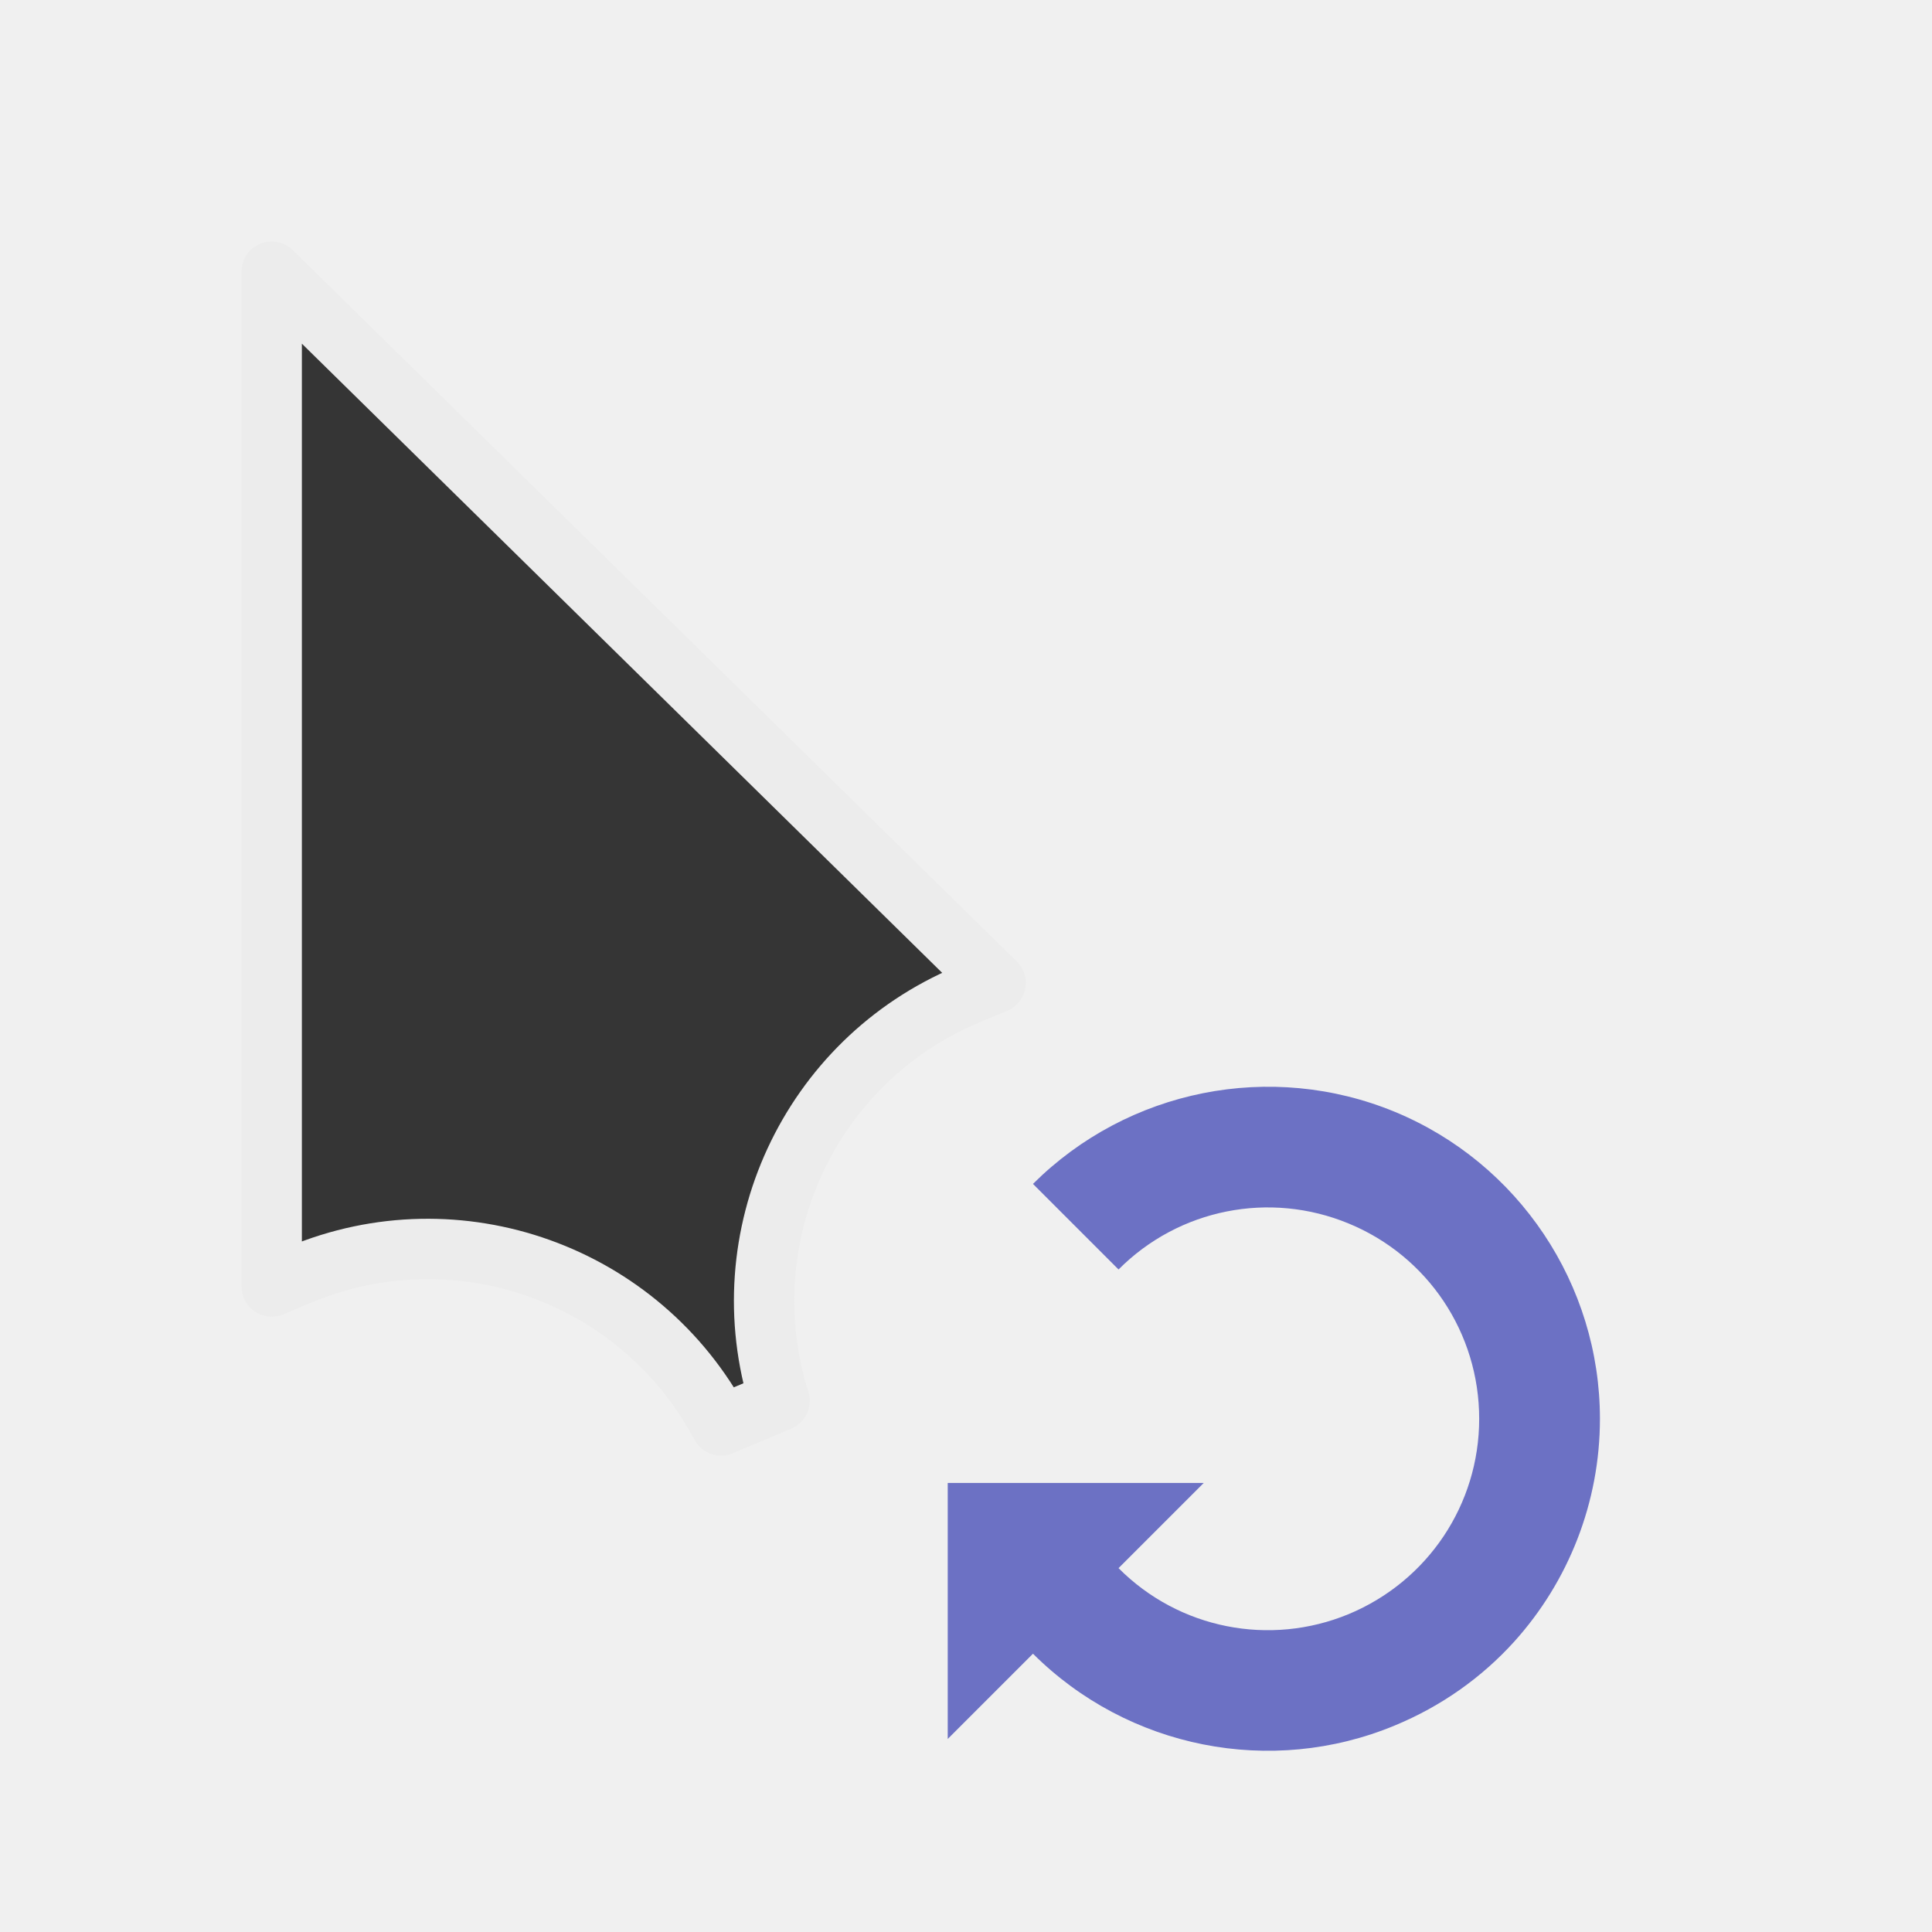
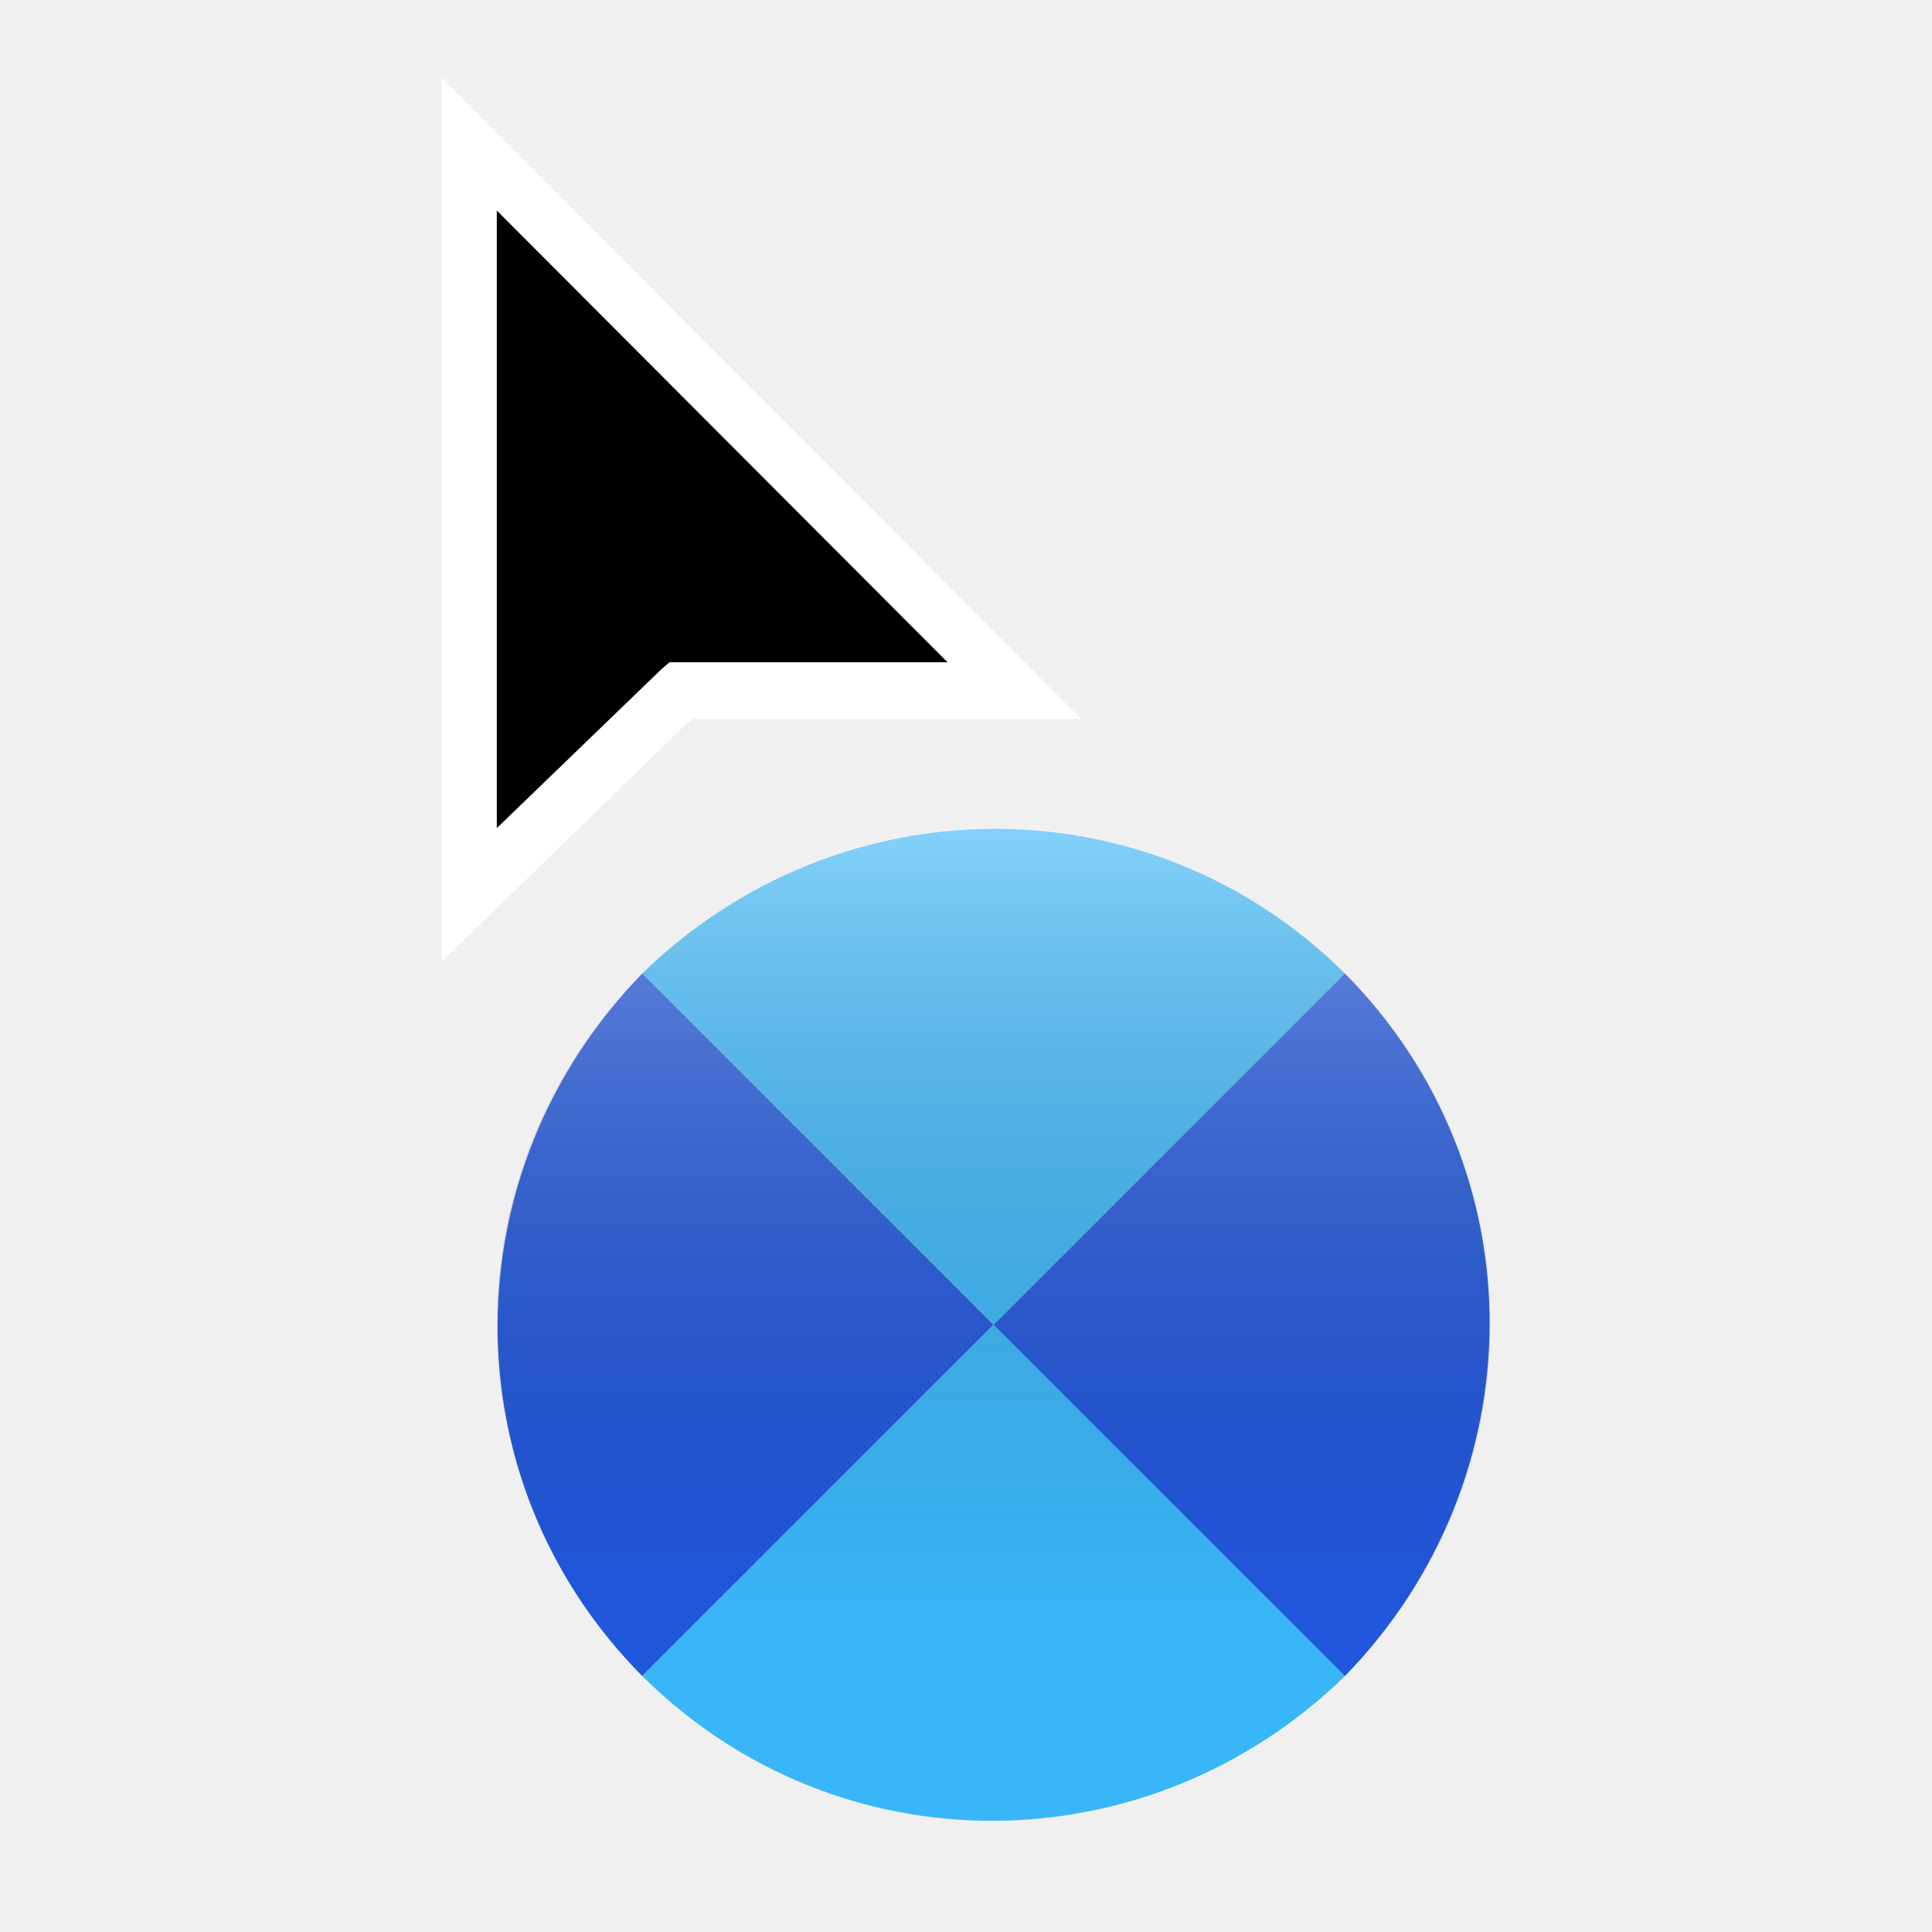
- <svg xmlns="http://www.w3.org/2000/svg" width="32px" height="32px" viewBox="0 0 24 24" version="1.1" id="svg2">
-   <defs id="defs11" />
-   <g id="surface1">
-     <path style="fill-rule:nonzero;fill:#353535;fill-opacity:1;stroke-width:2;stroke-linecap:butt;stroke-linejoin:round;stroke:#ececec;stroke-opacity:1;stroke-miterlimit:4;" d="M 9 9 L 9 42.615 L 9.927 42.229 C 15.167 40.031 21.219 42.198 23.885 47.219 L 25.823 46.406 C 24.115 40.979 26.812 35.146 32.052 32.948 L 32.979 32.562 Z M 9 9 " transform="matrix(0.375,0,0,0.375,0,0)" id="path5" />
-     <path style=" stroke:none;fill-rule:nonzero;fill:rgb(42.353%,44.314%,76.863%);fill-opacity:1;" d="M 18.812 20.391 C 19.484 19.645 19.875 18.664 19.875 17.625 C 19.875 15.957 18.867 14.449 17.328 13.812 C 15.789 13.176 14.012 13.531 12.832 14.707 L 13.895 15.77 C 14.645 15.016 15.773 14.793 16.754 15.199 C 17.738 15.605 18.375 16.559 18.375 17.625 C 18.375 18.688 17.738 19.641 16.754 20.051 C 15.773 20.457 14.645 20.234 13.895 19.48 L 14.953 18.422 L 11.773 18.422 L 11.773 21.602 L 12.832 20.543 C 14.012 21.719 15.789 22.074 17.328 21.434 C 17.906 21.195 18.41 20.836 18.812 20.391 Z M 18.812 20.391 " id="path7" />
+ <svg xmlns="http://www.w3.org/2000/svg" version="1.1" x="0" y="0" width="35" height="35" viewBox="0, 0, 35, 35">
+   <g id="Background">
+     <rect x="0" y="0" width="35" height="35" fill="#000000" fill-opacity="0" />
+   </g>
+   <defs>
+     <linearGradient id="Gradient_1" gradientUnits="userSpaceOnUse" x1="18" y1="15" x2="18" y2="33">
+       <stop offset="0" stop-color="#FFFFFF" stop-opacity="0.56" />
+       <stop offset="0.794" stop-color="#000000" stop-opacity="0" />
+     </linearGradient>
+   </defs>
+   <g id="Page-1">
+     <path d="M8,17.422 L8,1.407 L19.591,13.026 L12.55,13.026 L12.399,13.15 L8,17.422 z" fill="#FFFFFF" id="point-border" />
+     <path d="M9,3.814 L9,15.002 L11.969,12.136 L12.129,11.997 L17.165,11.997 L9,3.814 z" fill="#000000" id="point" />
+     <g>
+       <path d="M11.636,30.364 L11.636,30.364 C8.114,26.814 8.167,21.194 11.636,17.636 L11.636,17.636 L18,24 L11.636,30.364 z" fill="#2157DC" />
+       <path d="M24.364,17.636 L24.364,17.636 C20.814,14.114 15.194,14.167 11.636,17.636 L11.636,17.636 L18,24 L24.364,17.636 z" fill="#39B6F8" />
+       <path d="M11.636,30.364 L11.636,30.364 C15.186,33.886 20.806,33.833 24.364,30.364 L24.364,30.364 L18,24 L11.636,30.364 z" fill="#39B6F8" />
+       <path d="M24.364,17.636 L24.364,17.636 C27.886,21.186 27.833,26.806 24.364,30.364 L24.364,30.364 L18,24 L24.364,17.636 z" fill="#2157DC" />
+     </g>
+   </g>
+   <g id="Layer_2" opacity="0.665">
+     <path d="M18,33 C13.029,33 9,28.971 9,24 C9,19.029 13.029,15 18,15 C22.971,15 27,19.029 27,24 C27,28.971 22.971,33 18,33 z" fill="url(#Gradient_1)" />
  </g>
</svg>
